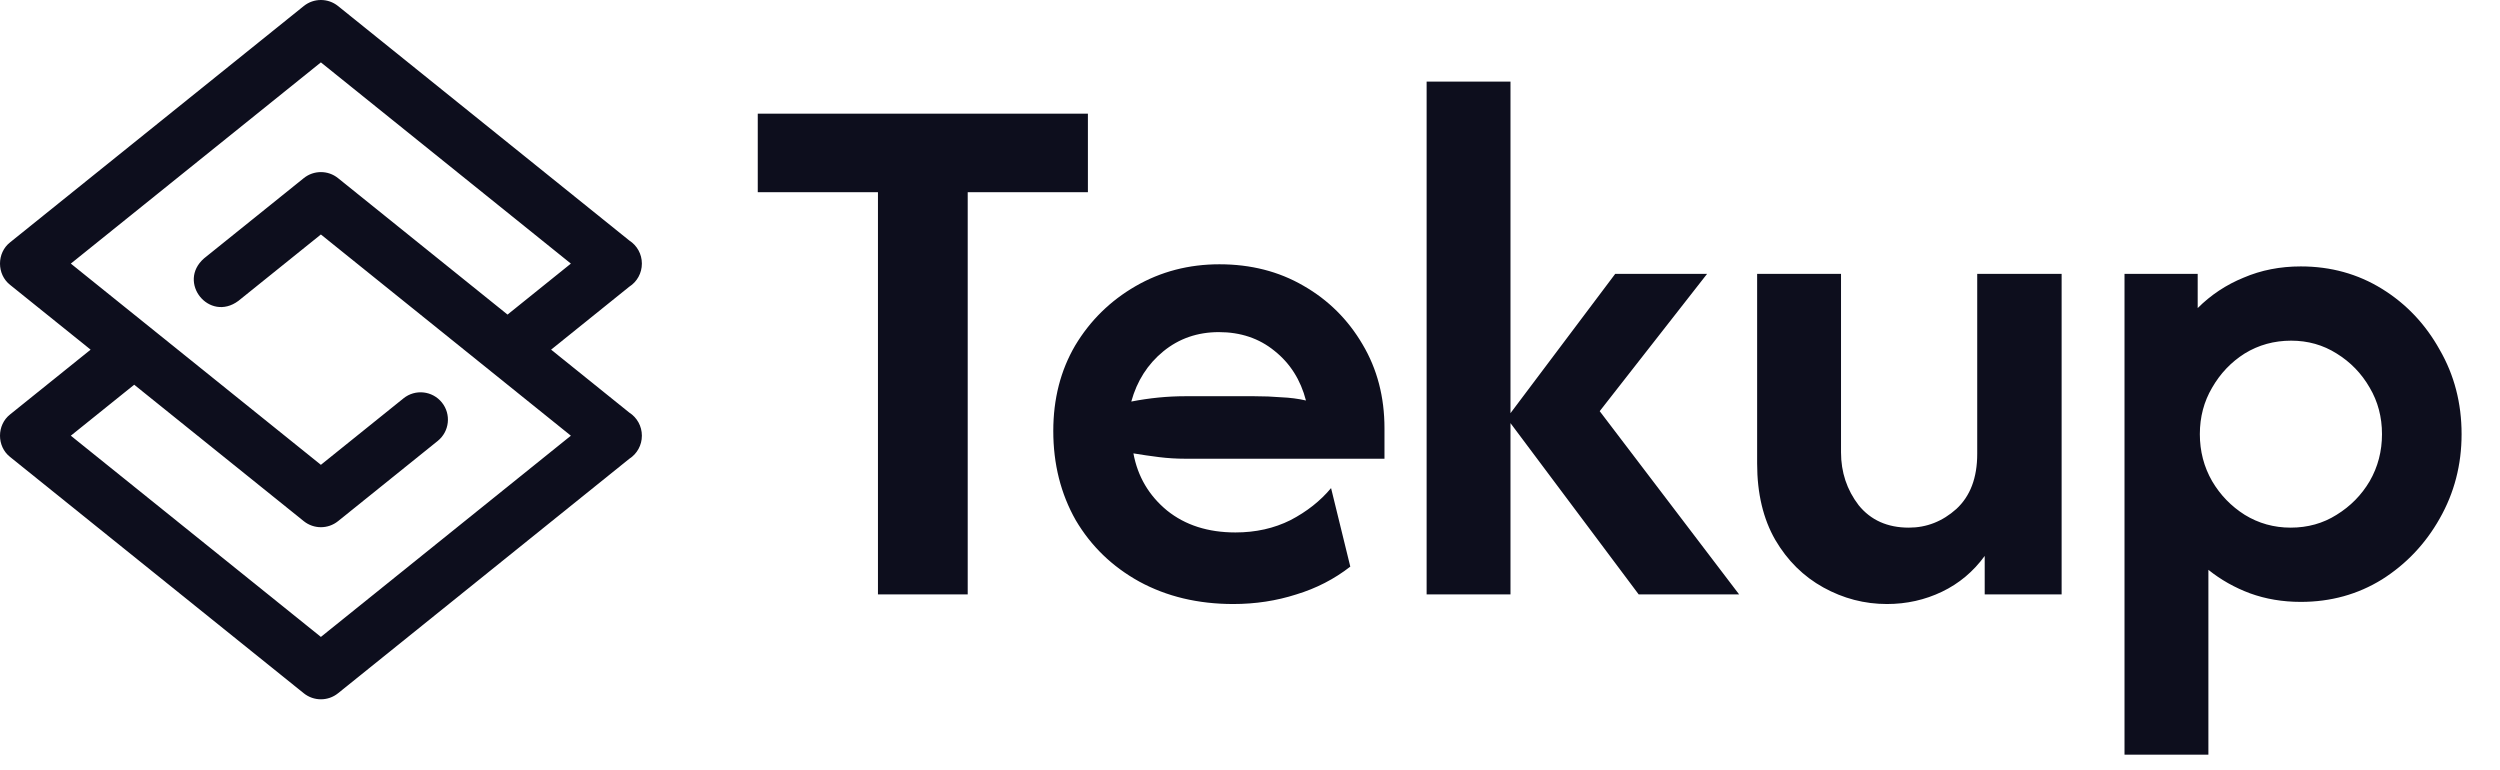
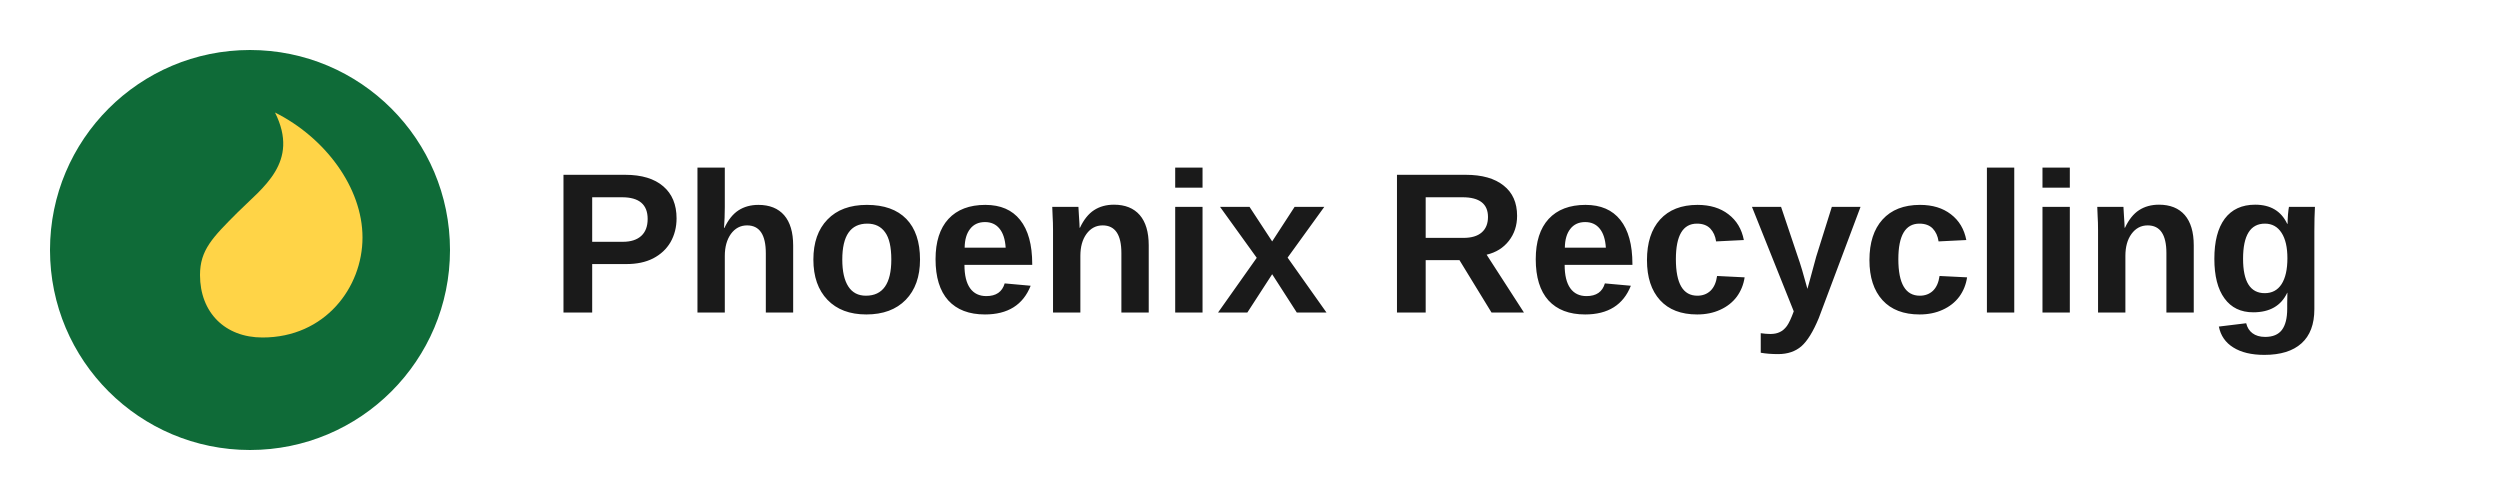
- <svg xmlns="http://www.w3.org/2000/svg" width="143" height="44" viewBox="0 0 143 44" fill="none">
-   <path d="M43.344 10.992V6.5H62.228V10.992H55.353V34H50.219V10.992H43.344ZM70.545 34.55C68.528 34.55 66.736 34.122 65.167 33.267C63.619 32.411 62.407 31.24 61.531 29.753C60.676 28.245 60.248 26.544 60.248 24.65C60.248 22.817 60.665 21.187 61.501 19.761C62.356 18.335 63.507 17.205 64.953 16.369C66.4 15.534 67.999 15.117 69.751 15.117C71.543 15.117 73.142 15.524 74.548 16.339C75.974 17.154 77.104 18.274 77.939 19.7C78.775 21.106 79.192 22.705 79.192 24.497V26.239H67.795C67.286 26.239 66.787 26.208 66.298 26.147C65.809 26.086 65.32 26.015 64.831 25.933C65.076 27.257 65.717 28.347 66.756 29.203C67.795 30.038 69.099 30.456 70.667 30.456C71.828 30.456 72.877 30.221 73.814 29.753C74.751 29.264 75.526 28.653 76.137 27.919L77.237 32.411C76.32 33.124 75.291 33.654 74.151 34C73.01 34.367 71.808 34.55 70.545 34.55ZM64.709 22.969C65.748 22.766 66.776 22.664 67.795 22.664H71.737C72.287 22.664 72.806 22.684 73.295 22.725C73.784 22.745 74.252 22.806 74.701 22.908C74.395 21.727 73.794 20.78 72.898 20.067C72.022 19.354 70.963 18.997 69.72 18.997C68.498 18.997 67.439 19.364 66.542 20.097C65.646 20.831 65.035 21.788 64.709 22.969ZM93.733 34L86.186 23.917L92.389 15.667H97.644L91.503 23.519L99.478 34H93.733ZM81.603 34V4.667H86.4V34H81.603ZM107.933 34.55C106.65 34.55 105.438 34.234 104.297 33.603C103.156 32.971 102.24 32.065 101.547 30.883C100.855 29.681 100.508 28.225 100.508 26.514V15.667H105.306V25.872C105.306 27.013 105.642 28.021 106.314 28.897C107.006 29.753 107.964 30.181 109.186 30.181C110.205 30.181 111.111 29.824 111.906 29.111C112.7 28.378 113.097 27.329 113.097 25.964V15.667H117.925V34H113.525V31.8C112.873 32.696 112.058 33.379 111.081 33.847C110.103 34.316 109.054 34.55 107.933 34.55ZM121.522 43.167V15.667H125.708V17.622C126.462 16.869 127.338 16.288 128.336 15.881C129.334 15.453 130.424 15.239 131.606 15.239C133.317 15.239 134.865 15.667 136.25 16.522C137.635 17.378 138.735 18.539 139.55 20.006C140.385 21.452 140.803 23.061 140.803 24.833C140.803 26.585 140.385 28.194 139.55 29.661C138.735 31.107 137.635 32.269 136.25 33.144C134.865 34 133.317 34.428 131.606 34.428C130.567 34.428 129.599 34.265 128.703 33.939C127.827 33.613 127.033 33.165 126.32 32.594V43.167H121.522ZM131.025 30.181C132.003 30.181 132.879 29.936 133.653 29.447C134.447 28.958 135.079 28.317 135.547 27.522C136.016 26.707 136.25 25.811 136.25 24.833C136.25 23.856 136.016 22.969 135.547 22.175C135.079 21.36 134.447 20.708 133.653 20.219C132.879 19.731 132.013 19.486 131.056 19.486C130.078 19.486 129.192 19.731 128.397 20.219C127.623 20.708 127.002 21.36 126.533 22.175C126.065 22.969 125.831 23.856 125.831 24.833C125.831 25.811 126.065 26.707 126.533 27.522C127.002 28.317 127.623 28.958 128.397 29.447C129.192 29.936 130.068 30.181 131.025 30.181Z" fill="#0D0E1D" />
-   <path d="M36.715 15.084V15.072C36.715 14.535 36.44 14.041 35.994 13.756L19.335 0.345C18.764 -0.115 17.948 -0.115 17.376 0.345L0.579 13.861C-0.193 14.465 -0.193 15.691 0.579 16.296L5.183 20L0.579 23.704C-0.193 24.309 -0.193 25.535 0.579 26.139L17.376 39.655C17.948 40.115 18.764 40.115 19.335 39.655L35.994 26.244C36.44 25.959 36.715 25.465 36.715 24.928V24.916C36.715 24.379 36.44 23.884 35.994 23.599L31.523 20L35.994 16.4C36.44 16.116 36.715 15.621 36.715 15.084ZM29.031 17.994L19.335 10.189C18.764 9.729 17.948 9.729 17.376 10.189L11.673 14.778C10.11 16.142 11.967 18.448 13.632 17.213L18.355 13.412L32.654 24.922L18.355 36.432L4.051 24.922L7.676 22.006L17.376 29.811C17.948 30.271 18.764 30.271 19.335 29.811L25.039 25.22C25.711 24.679 25.817 23.695 25.276 23.023C24.735 22.351 23.751 22.244 23.079 22.786L18.355 26.588L4.051 15.078L18.355 3.568L32.654 15.078L29.031 17.994Z" fill="#0D0E1D" />
+ <svg xmlns="http://www.w3.org/2000/svg" width="200" height="40" viewBox="0 0 200 40" fill="none">
+   <circle cx="20" cy="20" r="16" fill="#0F6B38" />
+   <path d="M22 9c2 4-1 6-3 8-2 2-3 3-3 5 0 3 2 5 5 5 5 0 8-4 8-8 0-4-3-8-7-10z" fill="#FFD447" />
+   <text x="44" y="25" font-family="Montserrat, Arial, sans-serif" font-size="16" font-weight="700" fill="#1A1A1A">Phoenix Recycling</text>
</svg>
